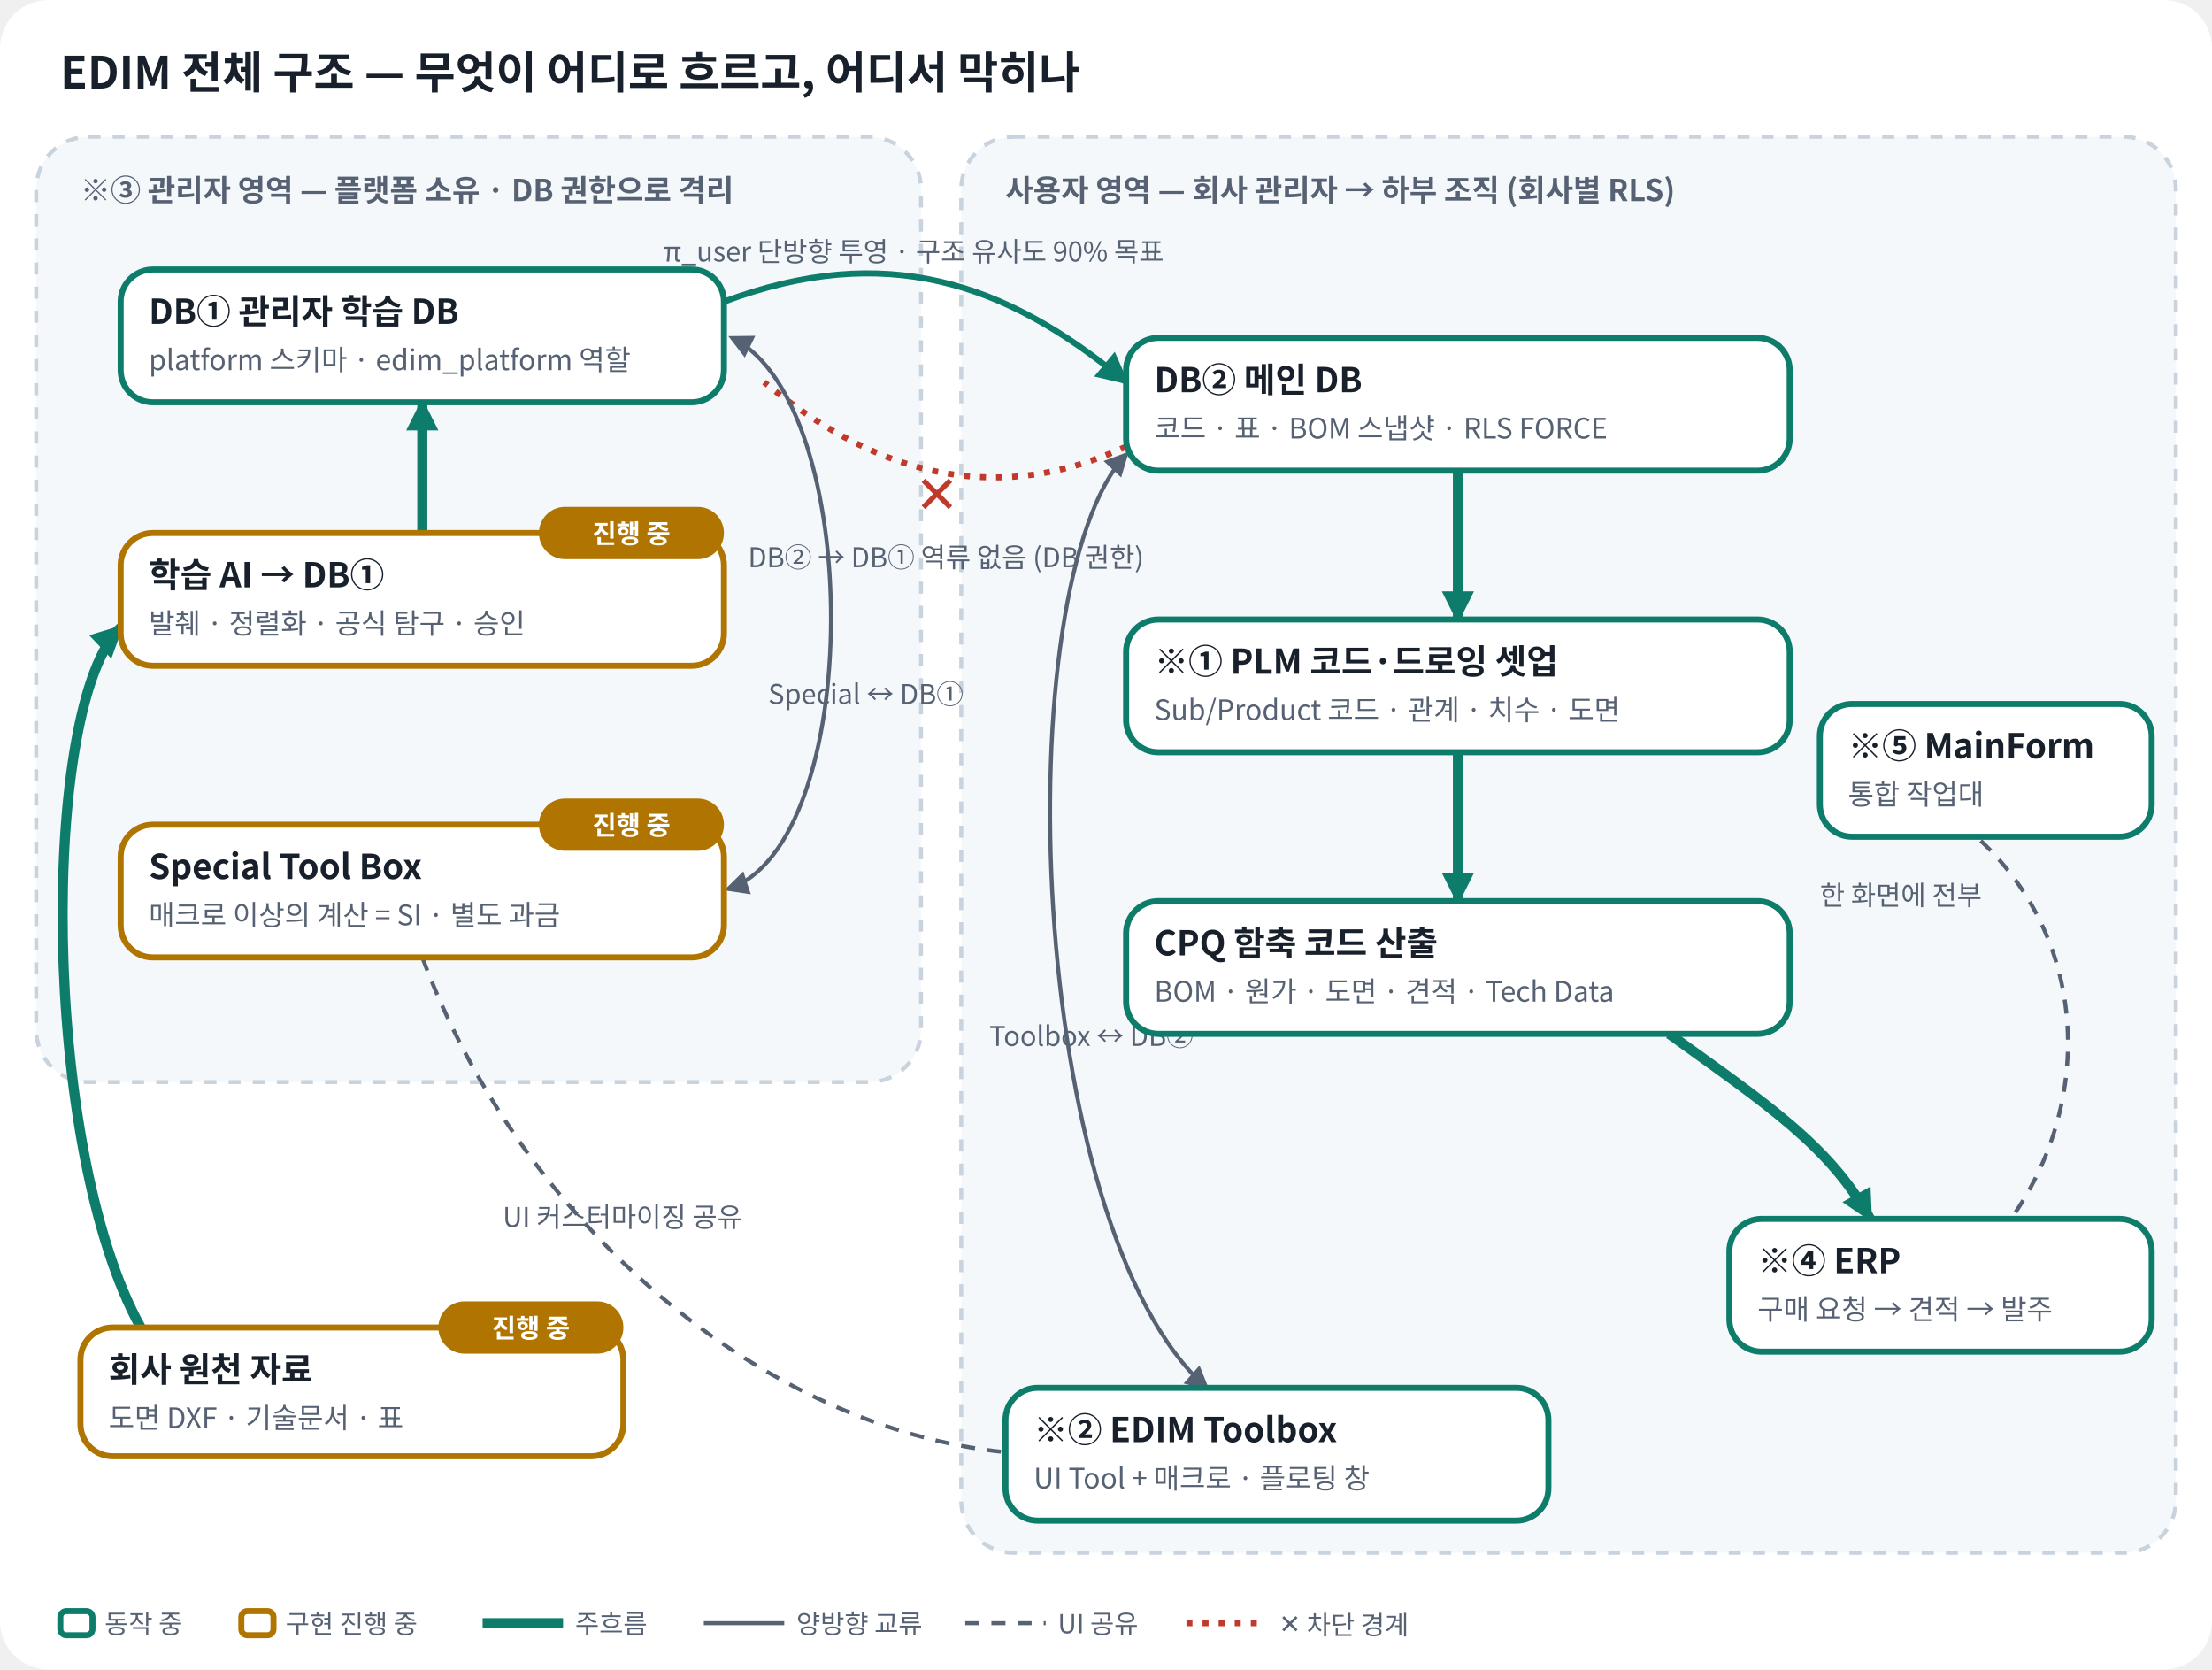
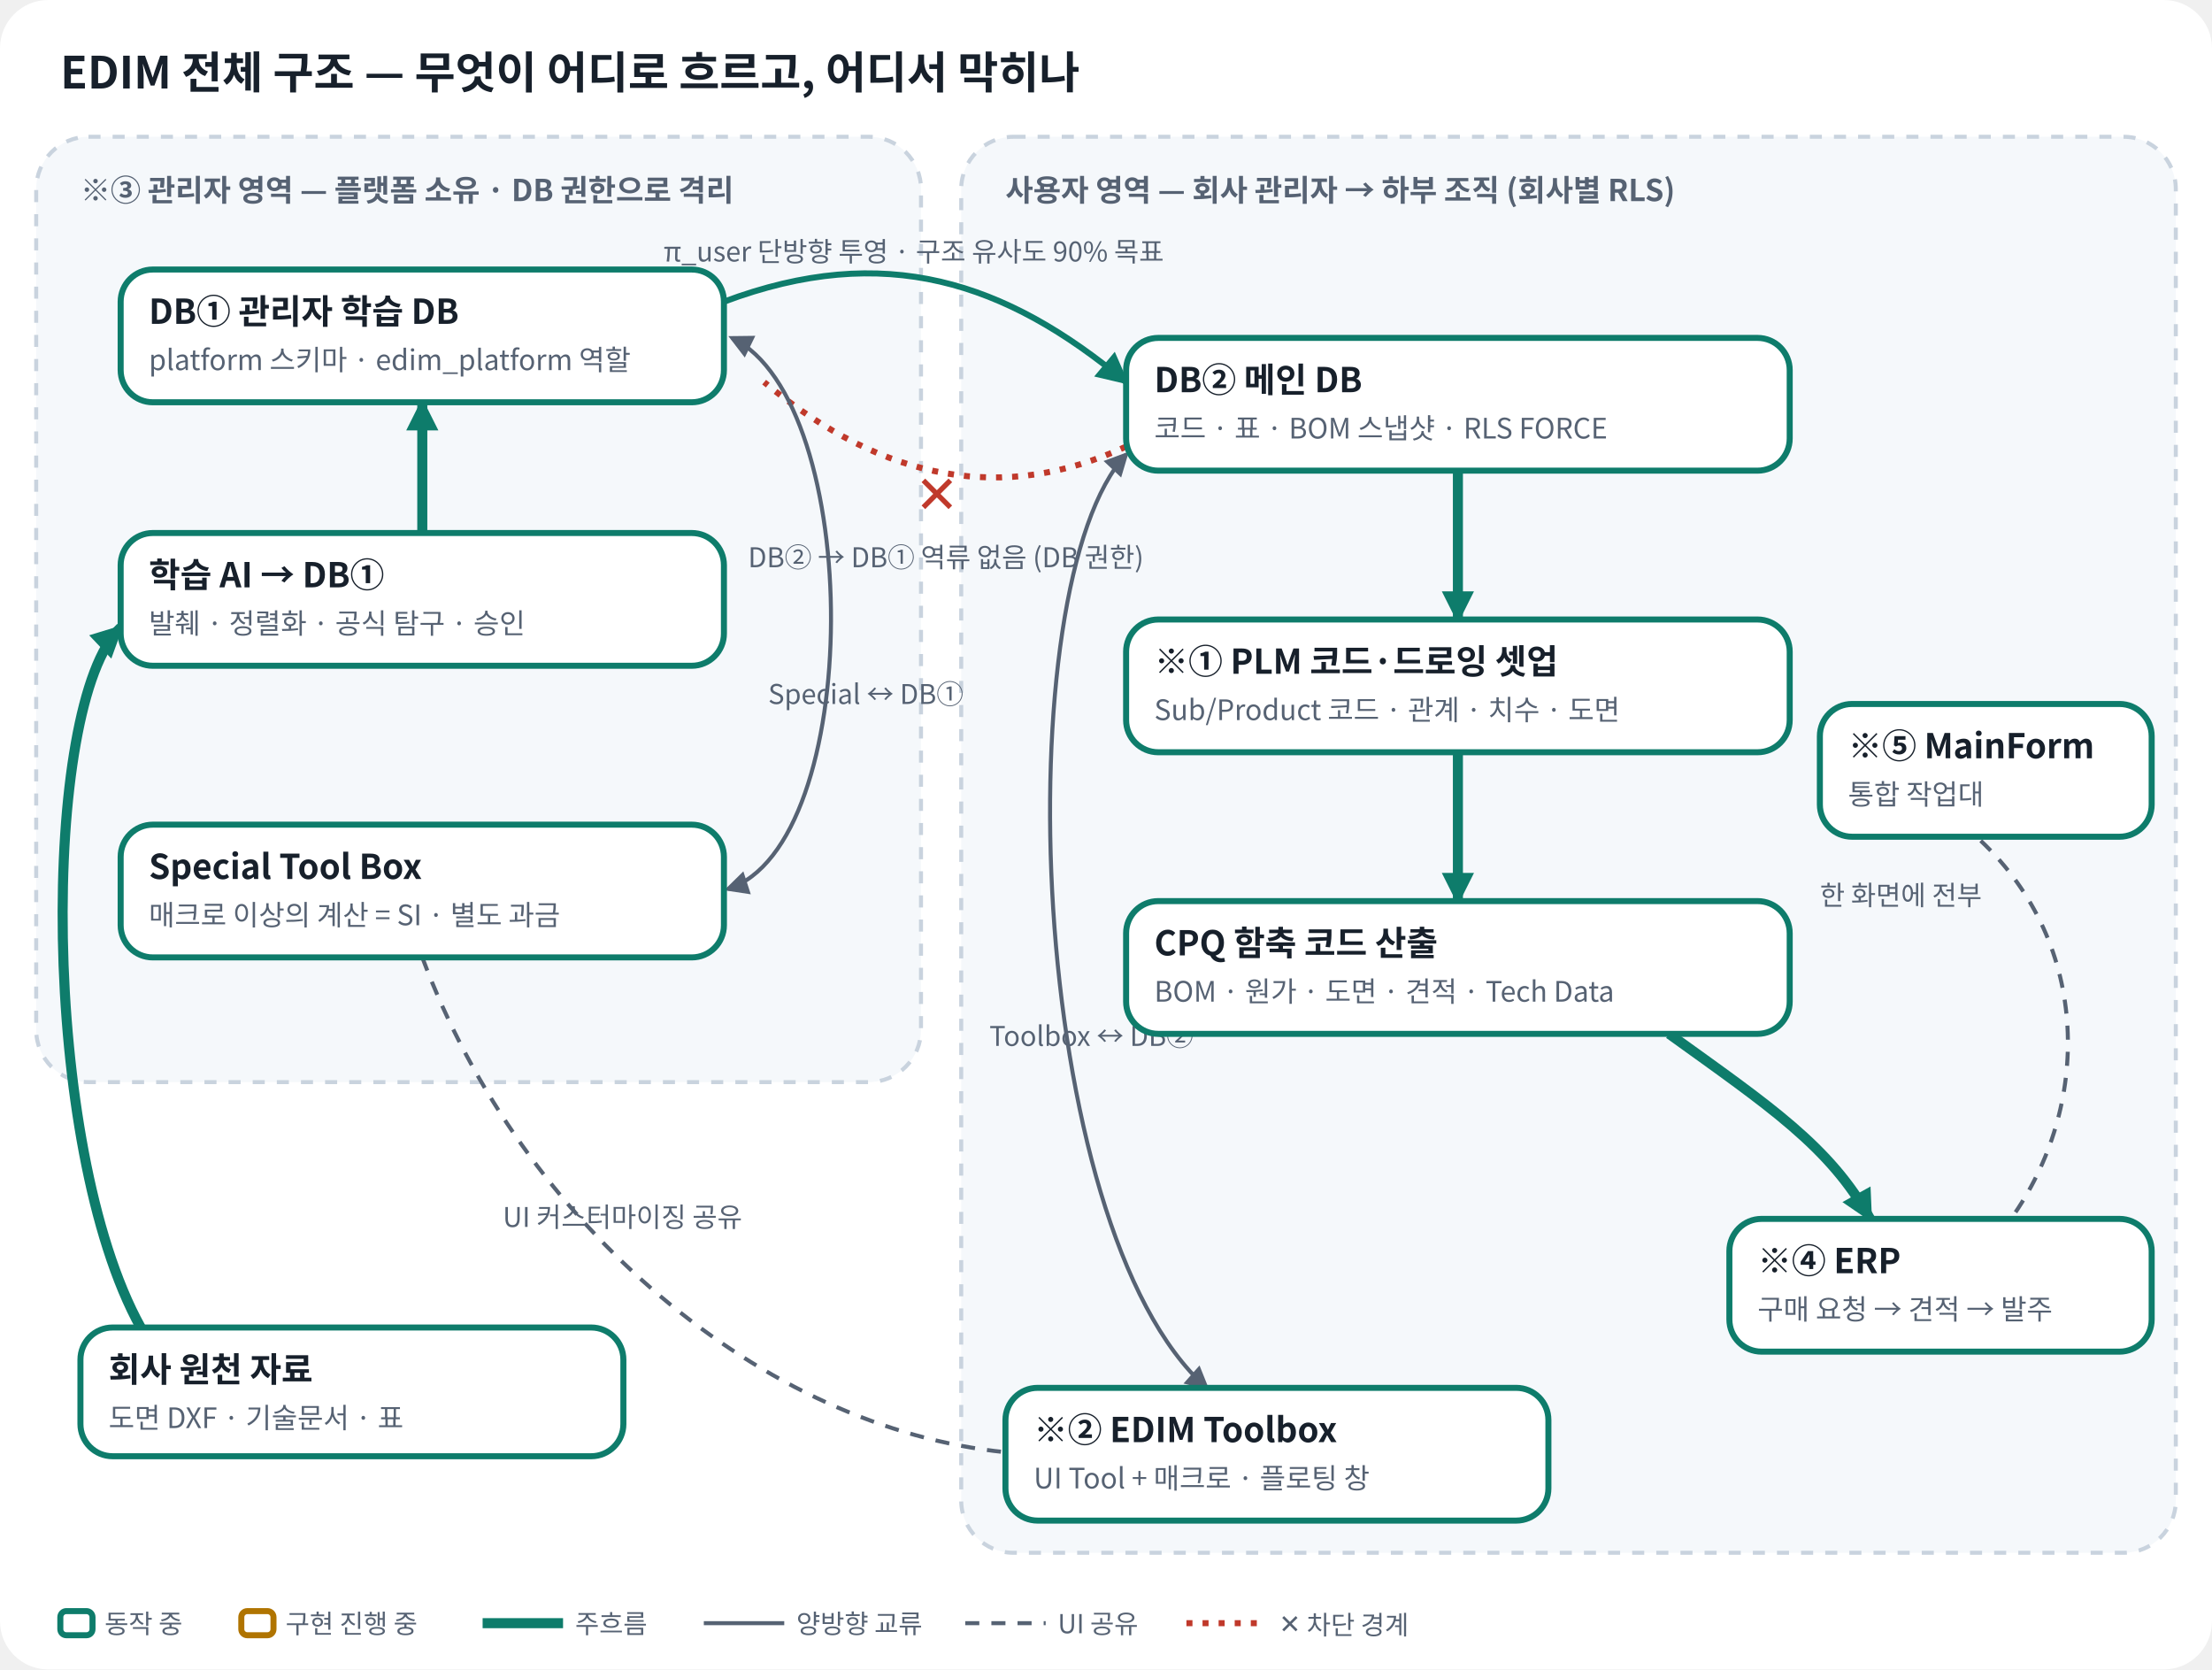
<svg xmlns="http://www.w3.org/2000/svg" viewBox="0 0 1100 830" font-family="Pretendard, Noto Sans KR, Noto Sans CJK KR, sans-serif">
  <rect width="1100" height="830" rx="24" fill="#ffffff" />
  <text x="30" y="44" font-size="22" font-weight="800" fill="#17202b">EDIM 전체 구조 — 무엇이 어디로 흐르고, 어디서 막히나</text>
  <defs>
    <marker id="a1" markerUnits="userSpaceOnUse" markerWidth="16" markerHeight="16" refX="14" refY="8" orient="auto">
      <path d="M0,0 L16,8 L0,16 z" fill="#0e7c6b" />
    </marker>
    <marker id="a2" markerUnits="userSpaceOnUse" markerWidth="12" markerHeight="12" refX="10" refY="6" orient="auto">
      <path d="M0,0 L12,6 L0,12 z" fill="#566273" />
    </marker>
    <marker id="a3" markerUnits="userSpaceOnUse" markerWidth="12" markerHeight="12" refX="2" refY="6" orient="auto">
      <path d="M12,0 L0,6 L12,12 z" fill="#566273" />
    </marker>
  </defs>
  <g transform="translate(0,50)">
    <rect x="18" y="18" width="440" height="470" rx="26" fill="#f5f8fb" stroke="#c9d3de" stroke-width="2" stroke-dasharray="6 6" />
    <text x="40" y="50" font-size="15" font-weight="700" fill="#566273">※③ 관리자 영역 — 플랫폼 소유 · DB 권한으로 격리</text>
    <rect x="478" y="18" width="604" height="704" rx="26" fill="#f5f8fb" stroke="#c9d3de" stroke-width="2" stroke-dasharray="6 6" />
    <text x="500" y="50" font-size="15" font-weight="700" fill="#566273">사용자 영역 — 회사 관리자 → 하부 조직 (회사별 RLS)</text>
    <path d="M70,610 C20,520 20,300 60,262" fill="none" stroke="#0e7c6b" stroke-width="5" marker-end="url(#a1)" />
    <path d="M210,215 L210,150" fill="none" stroke="#0e7c6b" stroke-width="5" marker-end="url(#a1)" />
    <path d="M360,100 C440,70 500,90 560,140" fill="none" stroke="#0e7c6b" stroke-width="3" marker-end="url(#a1)" />
    <text x="330" y="80" font-size="13.5" fill="#566273">π_user 단방향 투영 · 구조 유사도 90% 목표</text>
    <path d="M560,172 C500,200 440,190 380,140" fill="none" stroke="#c0392b" stroke-width="3" stroke-dasharray="3 5" />
    <text x="455" y="205" font-size="26" font-weight="900" fill="#c0392b">✕</text>
    <text x="372" y="232" font-size="13.5" fill="#566273">DB② → DB① 역류 없음 (DB 권한)</text>
    <path d="M725,184 L725,258" fill="none" stroke="#0e7c6b" stroke-width="5" marker-end="url(#a1)" />
    <path d="M725,324 L725,398" fill="none" stroke="#0e7c6b" stroke-width="5" marker-end="url(#a1)" />
    <path d="M830,464 C880,500 910,520 930,556" fill="none" stroke="#0e7c6b" stroke-width="5" marker-end="url(#a1)" />
    <path d="M362,392 C430,370 430,150 364,118" fill="none" stroke="#566273" stroke-width="2" marker-start="url(#a3)" marker-end="url(#a2)" />
    <text x="382" y="300" font-size="13.5" fill="#566273">Special ↔ DB①</text>
    <path d="M600,640 C510,560 500,240 560,176" fill="none" stroke="#566273" stroke-width="2" marker-start="url(#a3)" marker-end="url(#a2)" />
    <text x="492" y="470" font-size="13.5" fill="#566273">Toolbox ↔ DB②</text>
    <path d="M210,426 C260,560 380,660 500,672" fill="none" stroke="#566273" stroke-width="2" stroke-dasharray="7 6" />
    <text x="250" y="560" font-size="13.5" fill="#566273">UI 커스터마이징 공유</text>
    <path d="M985,368 C1040,420 1040,500 1000,556" fill="none" stroke="#566273" stroke-width="2" stroke-dasharray="7 6" />
    <text x="905" y="400" font-size="13.5" fill="#566273">한 화면에 전부</text>
-     <rect x="40" y="610" width="270" height="64" rx="16" fill="#ffffff" stroke="#b07400" stroke-width="3" />
+     <rect x="40" y="610" width="270" height="64" rx="16" fill="#ffffff" stroke="#0e7c6b" stroke-width="3" />
    <text x="54" y="637" font-size="17" font-weight="800" fill="#17202b">회사 원천 자료</text>
    <text x="54" y="660" font-size="14" fill="#566273">도면 DXF · 기술문서 · 표</text>
-     <rect x="218" y="597" width="92" height="26" rx="13" fill="#b07400" />
-     <text x="264" y="615" font-size="13" font-weight="800" fill="#fff" text-anchor="middle">진행 중</text>
-     <rect x="60" y="215" width="300" height="66" rx="16" fill="#ffffff" stroke="#b07400" stroke-width="3" />
+     <rect x="60" y="215" width="300" height="66" rx="16" fill="#ffffff" stroke="#0e7c6b" stroke-width="3" />
    <text x="74" y="242" font-size="17" font-weight="800" fill="#17202b">학습 AI → DB①</text>
    <text x="74" y="265" font-size="14" fill="#566273">발췌 · 정렬화 · 공식 탐구 · 승인</text>
-     <rect x="268" y="202" width="92" height="26" rx="13" fill="#b07400" />
-     <text x="314" y="220" font-size="13" font-weight="800" fill="#fff" text-anchor="middle">진행 중</text>
    <rect x="60" y="84" width="300" height="66" rx="16" fill="#ffffff" stroke="#0e7c6b" stroke-width="3" />
    <text x="74" y="111" font-size="17" font-weight="800" fill="#17202b">DB① 관리자 학습 DB</text>
    <text x="74" y="134" font-size="14" fill="#566273">platform 스키마 · edim_platform 역할</text>
-     <rect x="60" y="360" width="300" height="66" rx="16" fill="#ffffff" stroke="#b07400" stroke-width="3" />
+     <rect x="60" y="360" width="300" height="66" rx="16" fill="#ffffff" stroke="#0e7c6b" stroke-width="3" />
    <text x="74" y="387" font-size="17" font-weight="800" fill="#17202b">Special Tool Box</text>
    <text x="74" y="410" font-size="14" fill="#566273">매크로 이상의 계산 = SI · 별도 과금</text>
-     <rect x="268" y="347" width="92" height="26" rx="13" fill="#b07400" />
-     <text x="314" y="365" font-size="13" font-weight="800" fill="#fff" text-anchor="middle">진행 중</text>
    <rect x="560" y="118" width="330" height="66" rx="16" fill="#ffffff" stroke="#0e7c6b" stroke-width="3" />
    <text x="574" y="145" font-size="17" font-weight="800" fill="#17202b">DB② 메인 DB</text>
    <text x="574" y="168" font-size="14" fill="#566273">코드 · 표 · BOM 스냅샷 · RLS FORCE</text>
    <rect x="560" y="258" width="330" height="66" rx="16" fill="#ffffff" stroke="#0e7c6b" stroke-width="3" />
    <text x="574" y="285" font-size="17" font-weight="800" fill="#17202b">※① PLM 코드·드로잉 셋업</text>
    <text x="574" y="308" font-size="14" fill="#566273">Sub/Product 코드 · 관계 · 치수 · 도면</text>
    <rect x="560" y="398" width="330" height="66" rx="16" fill="#ffffff" stroke="#0e7c6b" stroke-width="3" />
    <text x="574" y="425" font-size="17" font-weight="800" fill="#17202b">CPQ 함축 코드 산출</text>
    <text x="574" y="448" font-size="14" fill="#566273">BOM · 원가 · 도면 · 견적 · Tech Data</text>
    <rect x="860" y="556" width="210" height="66" rx="16" fill="#ffffff" stroke="#0e7c6b" stroke-width="3" />
    <text x="874" y="583" font-size="17" font-weight="800" fill="#17202b">※④ ERP</text>
    <text x="874" y="606" font-size="14" fill="#566273">구매 요청 → 견적 → 발주</text>
    <rect x="500" y="640" width="270" height="66" rx="16" fill="#ffffff" stroke="#0e7c6b" stroke-width="3" />
    <text x="514" y="667" font-size="17" font-weight="800" fill="#17202b">※② EDIM Toolbox</text>
    <text x="514" y="690" font-size="14" fill="#566273">UI Tool + 매크로 · 플로팅 창</text>
    <rect x="905" y="300" width="165" height="66" rx="16" fill="#ffffff" stroke="#0e7c6b" stroke-width="3" />
    <text x="919" y="327" font-size="17" font-weight="800" fill="#17202b">※⑤ MainForm</text>
    <text x="919" y="350" font-size="14" fill="#566273">통합 작업대</text>
  </g>
  <g transform="translate(30,812)" font-size="13" fill="#566273">
    <rect x="0" y="-11" width="16" height="12" rx="3" fill="none" stroke="#0e7c6b" stroke-width="3" />
    <text x="22" y="0">동작 중</text>
    <rect x="90" y="-11" width="16" height="12" rx="3" fill="none" stroke="#b07400" stroke-width="3" />
    <text x="112" y="0">구현 진행 중</text>
    <line x1="210" y1="-5" x2="250" y2="-5" stroke="#0e7c6b" stroke-width="5" />
    <text x="256" y="0">주흐름</text>
    <line x1="320" y1="-5" x2="360" y2="-5" stroke="#566273" stroke-width="2" />
    <text x="366" y="0">양방향 교류</text>
    <line x1="450" y1="-5" x2="490" y2="-5" stroke="#566273" stroke-width="2" stroke-dasharray="7 6" />
    <text x="496" y="0">UI 공유</text>
    <line x1="560" y1="-5" x2="600" y2="-5" stroke="#c0392b" stroke-width="3" stroke-dasharray="3 5" />
    <text x="606" y="0">✕ 차단 경계</text>
  </g>
</svg>
